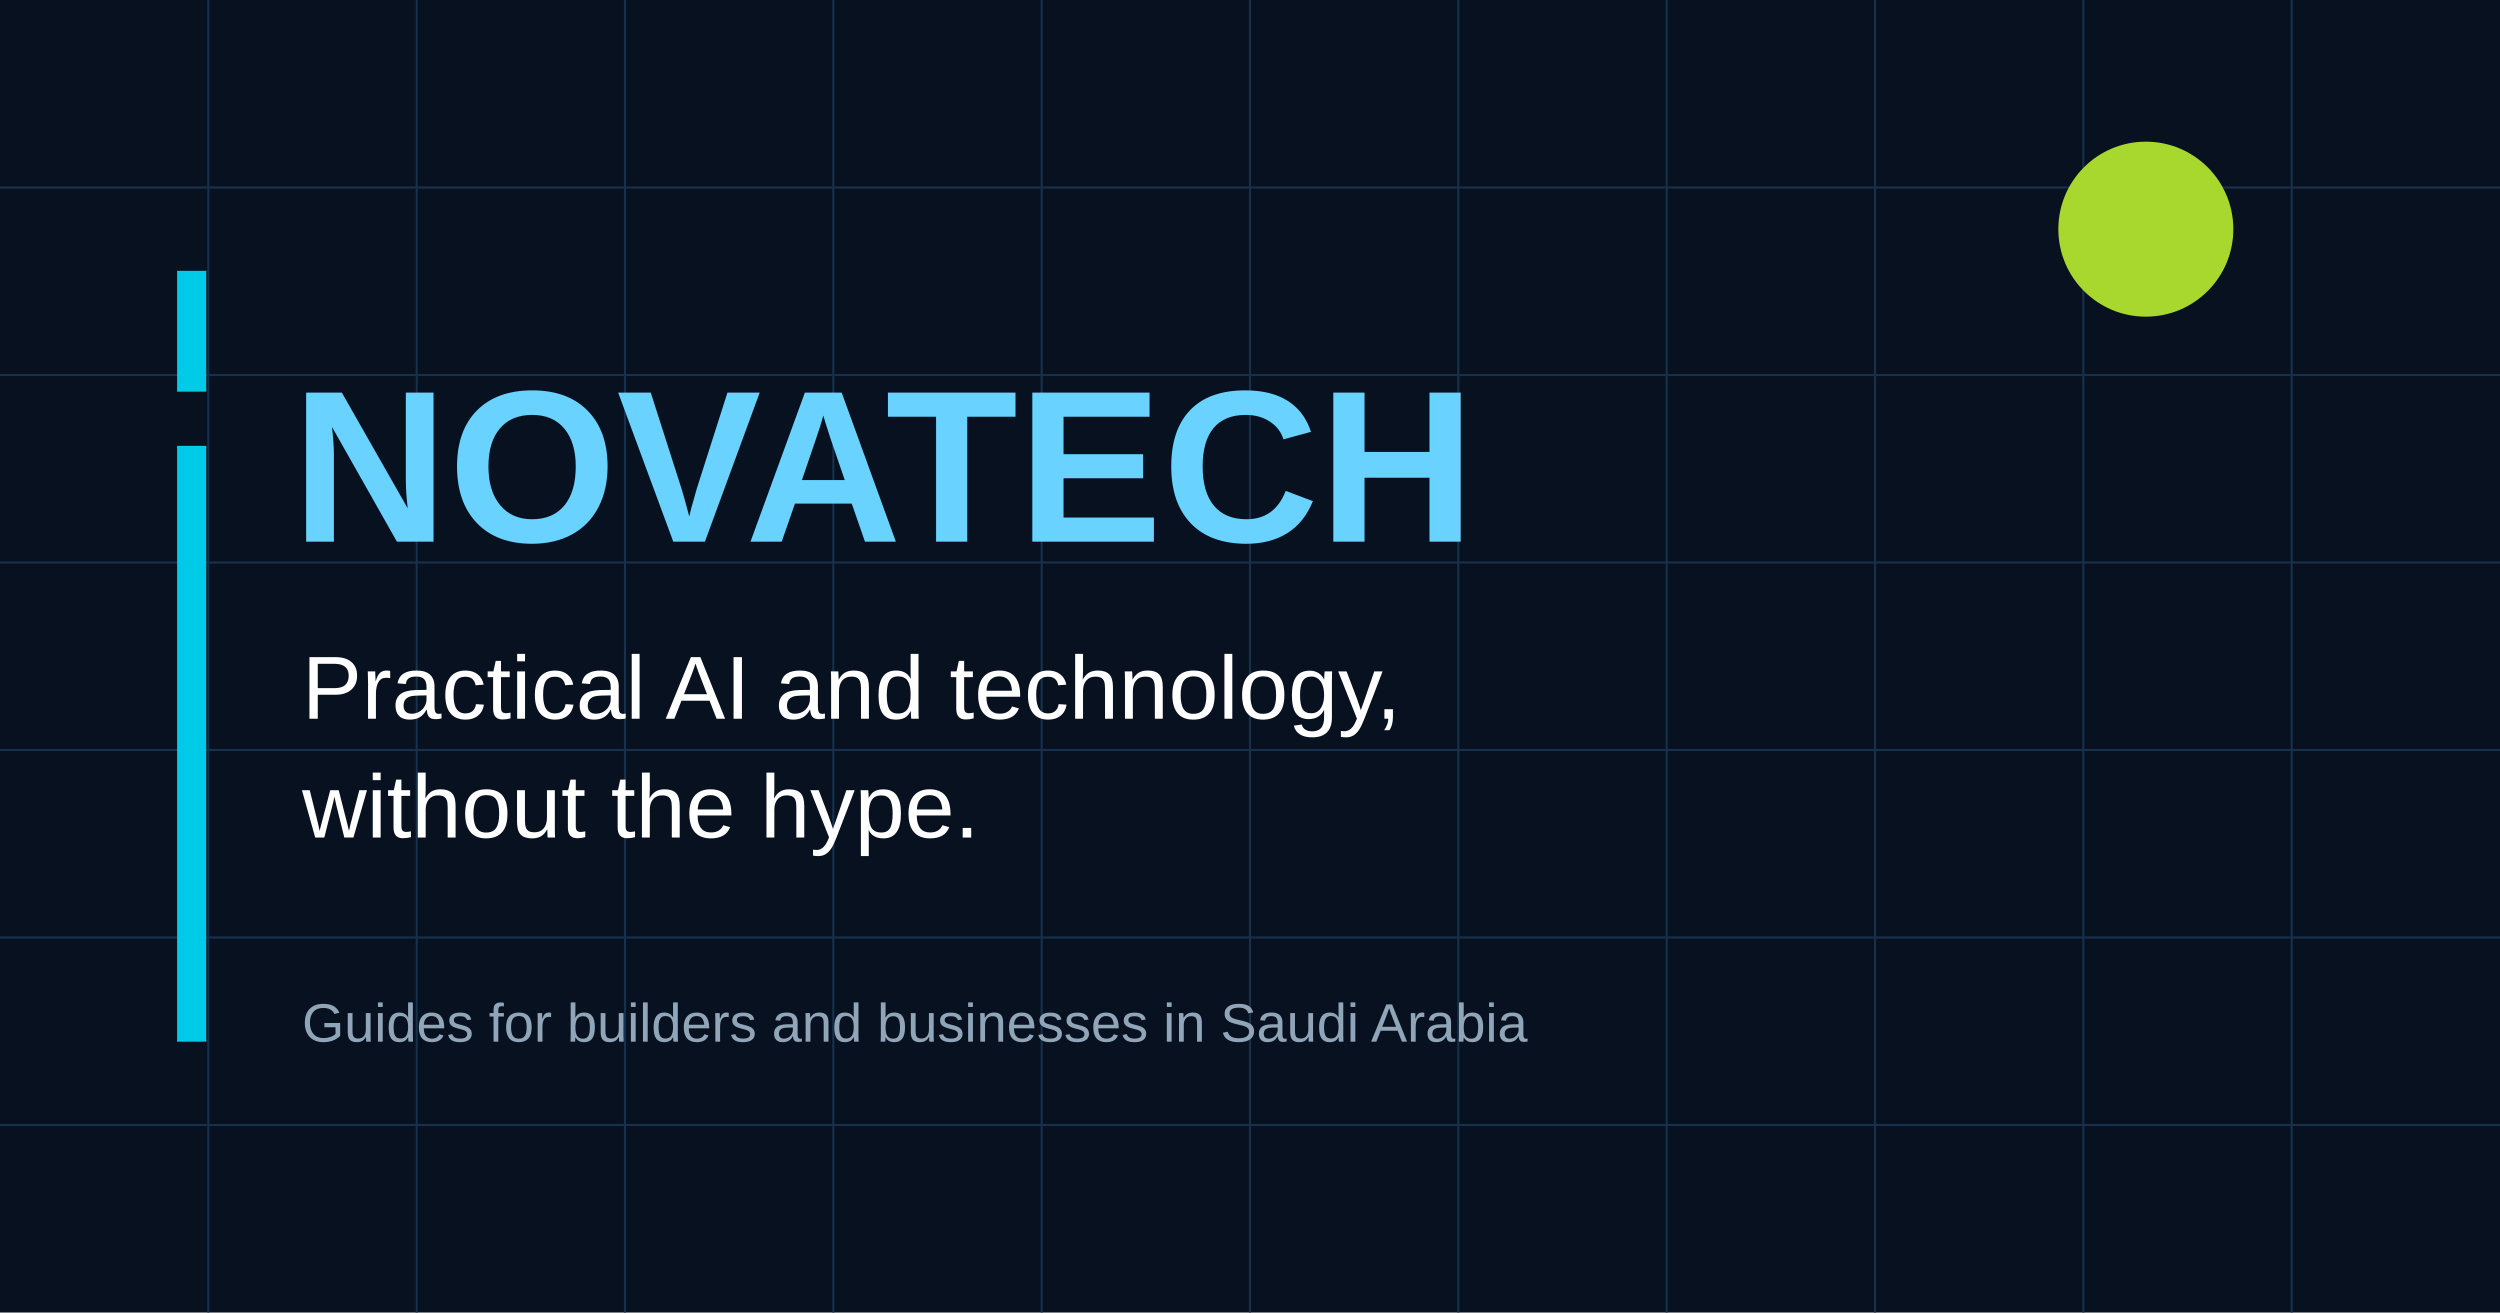
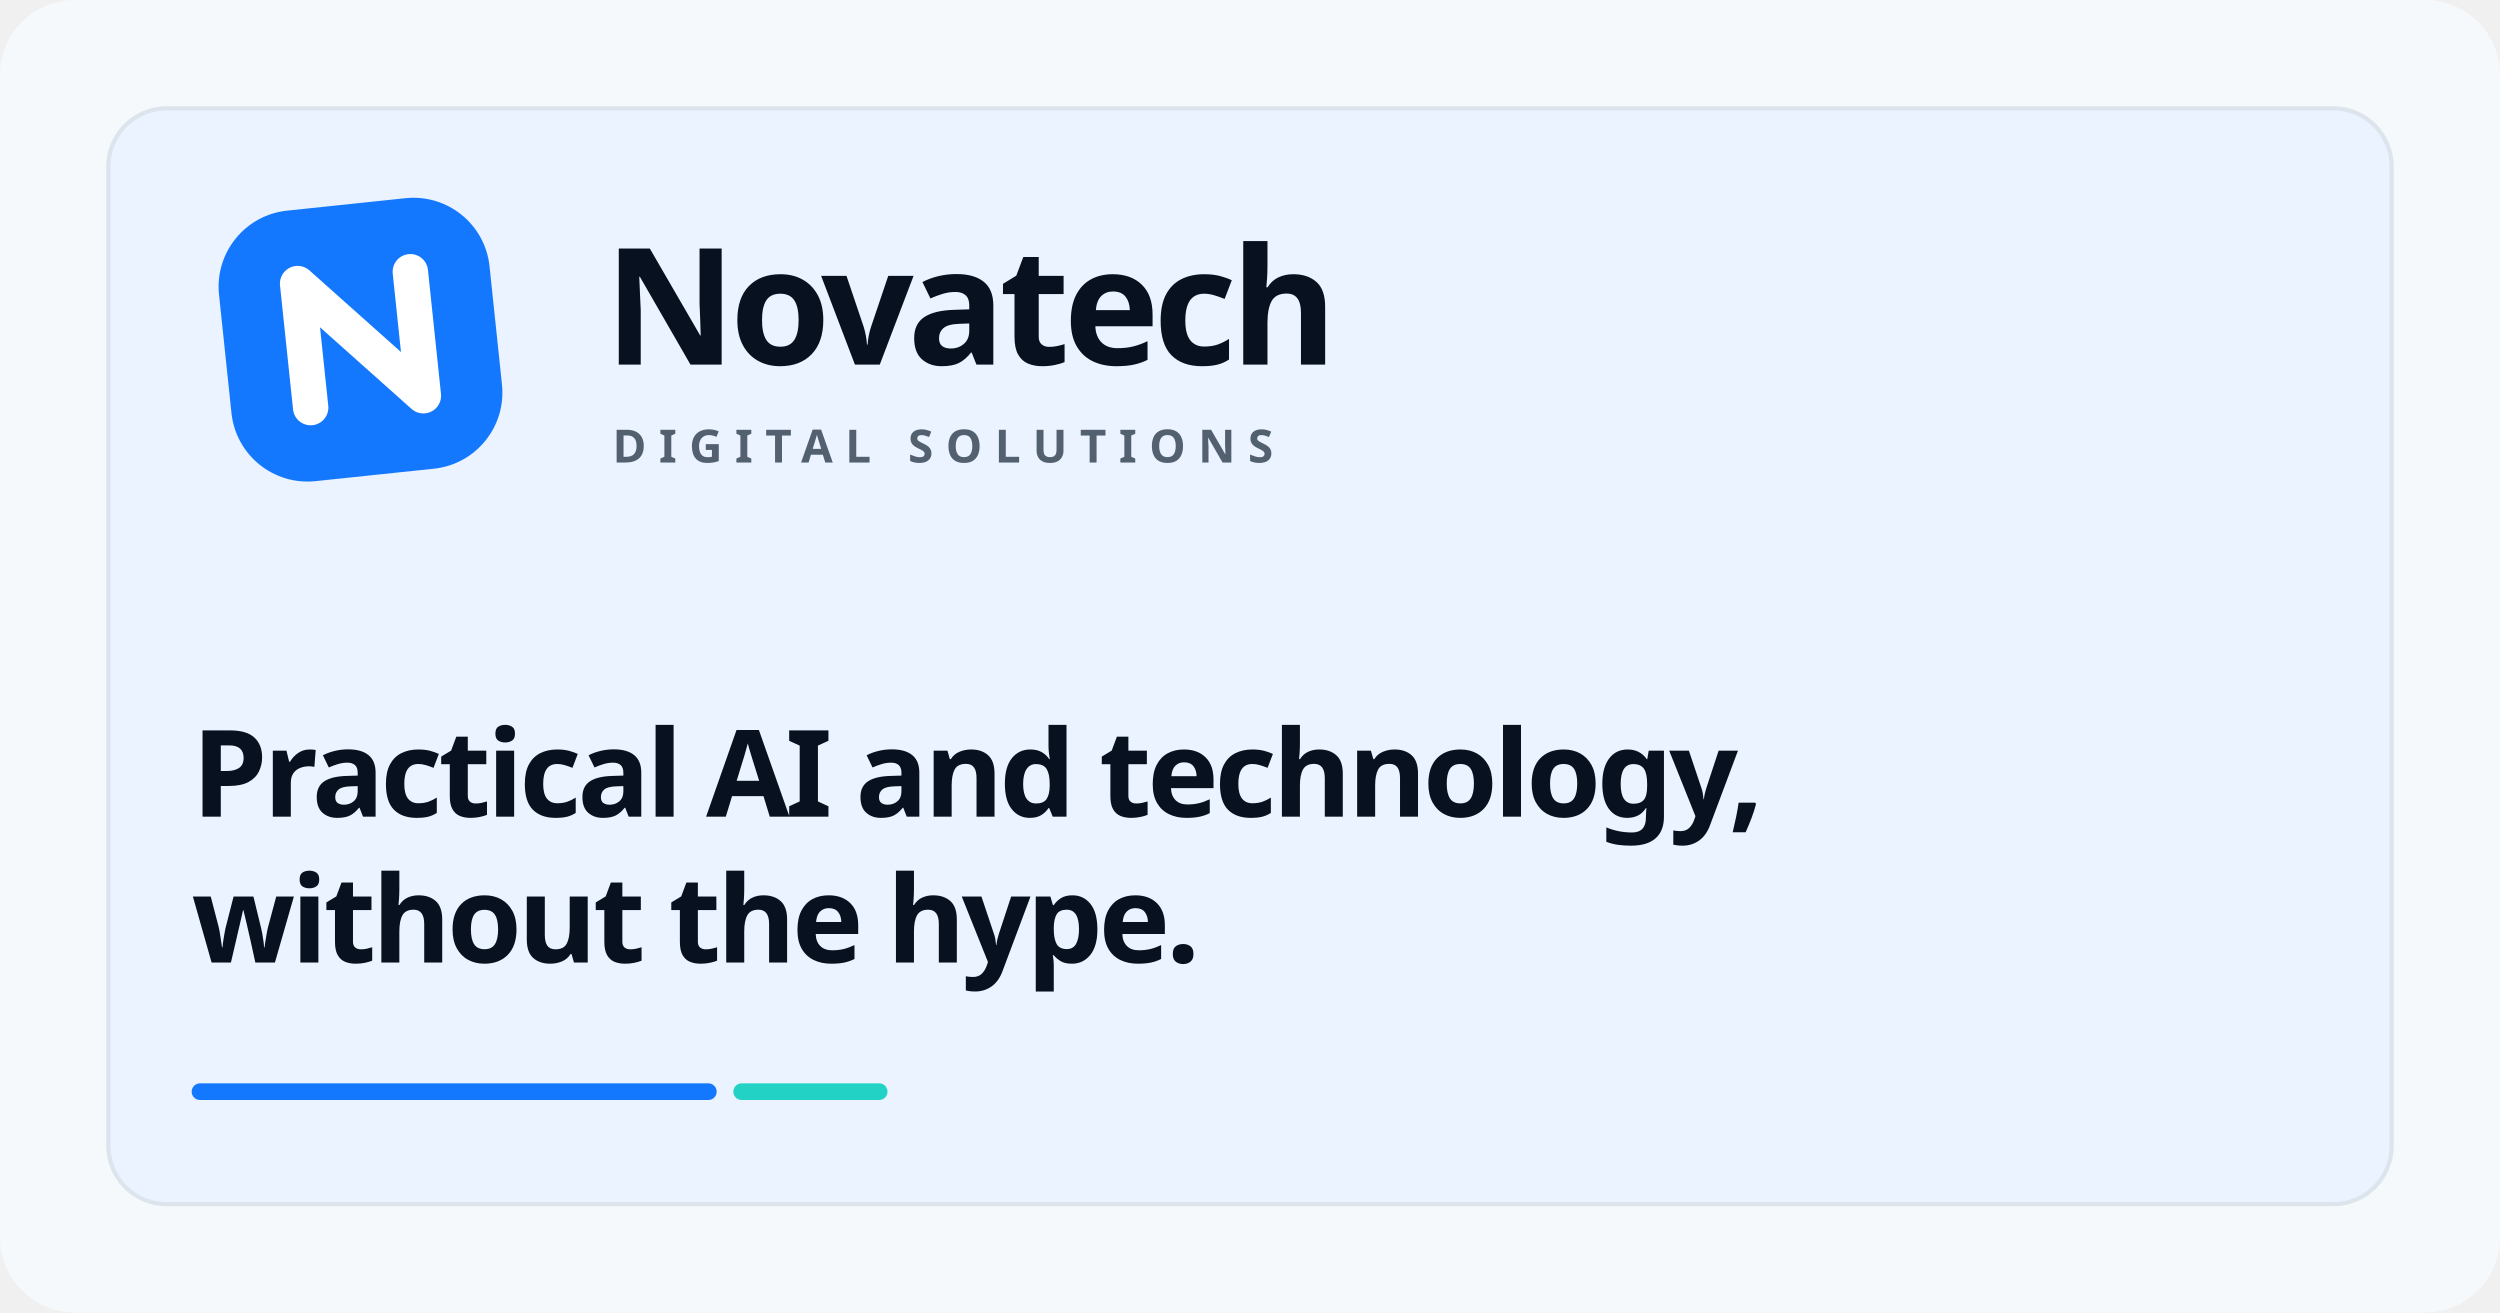
- <svg xmlns="http://www.w3.org/2000/svg" width="1200" height="630" viewBox="0 0 1200 630">
-   <rect width="1200" height="630" fill="#07111f" />
-   <g stroke="#17314c" stroke-width="1">
-     <path d="M0 90h1200M0 180h1200M0 270h1200M0 360h1200M0 450h1200M0 540h1200" />
-     <path d="M100 0v630M200 0v630M300 0v630M400 0v630M500 0v630M600 0v630M700 0v630M800 0v630M900 0v630M1000 0v630M1100 0v630" />
+ <svg xmlns="http://www.w3.org/2000/svg" width="1200" height="630" viewBox="0 0 1200 630" role="img" aria-labelledby="title desc">
+   <rect width="1200" height="630" rx="36" fill="#F6F9FC" />
+   <rect x="52" y="52" width="1096" height="526" rx="28" fill="#EAF3FF" stroke="#DCE4EC" stroke-width="2" />
+   <g transform="translate(86 76) scale(.34)">
+     <g transform="rotate(-6 256 256)">
+       <rect x="64" y="64" width="384" height="384" rx="108" fill="#1478FF" />
+       <path d="M176 344V168L336 344V168" fill="none" stroke="#FFFFFF" stroke-width="50" stroke-linecap="round" stroke-linejoin="round" />
+     </g>
  </g>
-   <circle cx="1030" cy="110" r="42" fill="#a8d72d" />
-   <path d="M85 130h14v58H85zm0 84h14v286H85z" fill="#00cbe7" />
-   <text x="140" y="260" fill="#69d2ff" font-family="Arial,Helvetica,sans-serif" font-size="104" font-weight="800">NOVATECH</text>
-   <text x="145" y="345" fill="#fff" font-family="Arial,Helvetica,sans-serif" font-size="43">Practical AI and technology,</text>
-   <text x="145" y="402" fill="#fff" font-family="Arial,Helvetica,sans-serif" font-size="43">without the hype.</text>
-   <text x="145" y="500" fill="#91a5b9" font-family="Arial,Helvetica,sans-serif" font-size="26">Guides for builders and businesses in Saudi Arabia</text>
+   <text x="290" y="175" fill="#07111F" font-family="Space Grotesk, Segoe UI, sans-serif" font-size="78" font-weight="700" letter-spacing="-3">Novatech</text>
+   <text x="294" y="222" fill="#536070" font-family="Manrope, Segoe UI, sans-serif" font-size="22" font-weight="600" letter-spacing="6">DIGITAL SOLUTIONS</text>
+   <text x="92" y="392" fill="#07111F" font-family="Space Grotesk, Segoe UI, sans-serif" font-size="58" font-weight="700" letter-spacing="-2">Practical AI and technology,</text>
+   <text x="92" y="462" fill="#07111F" font-family="Space Grotesk, Segoe UI, sans-serif" font-size="58" font-weight="700" letter-spacing="-2">without the hype.</text>
+   <rect x="92" y="520" width="252" height="8" rx="4" fill="#1478FF" />
+   <rect x="352" y="520" width="74" height="8" rx="4" fill="#22D3C5" />
</svg>
